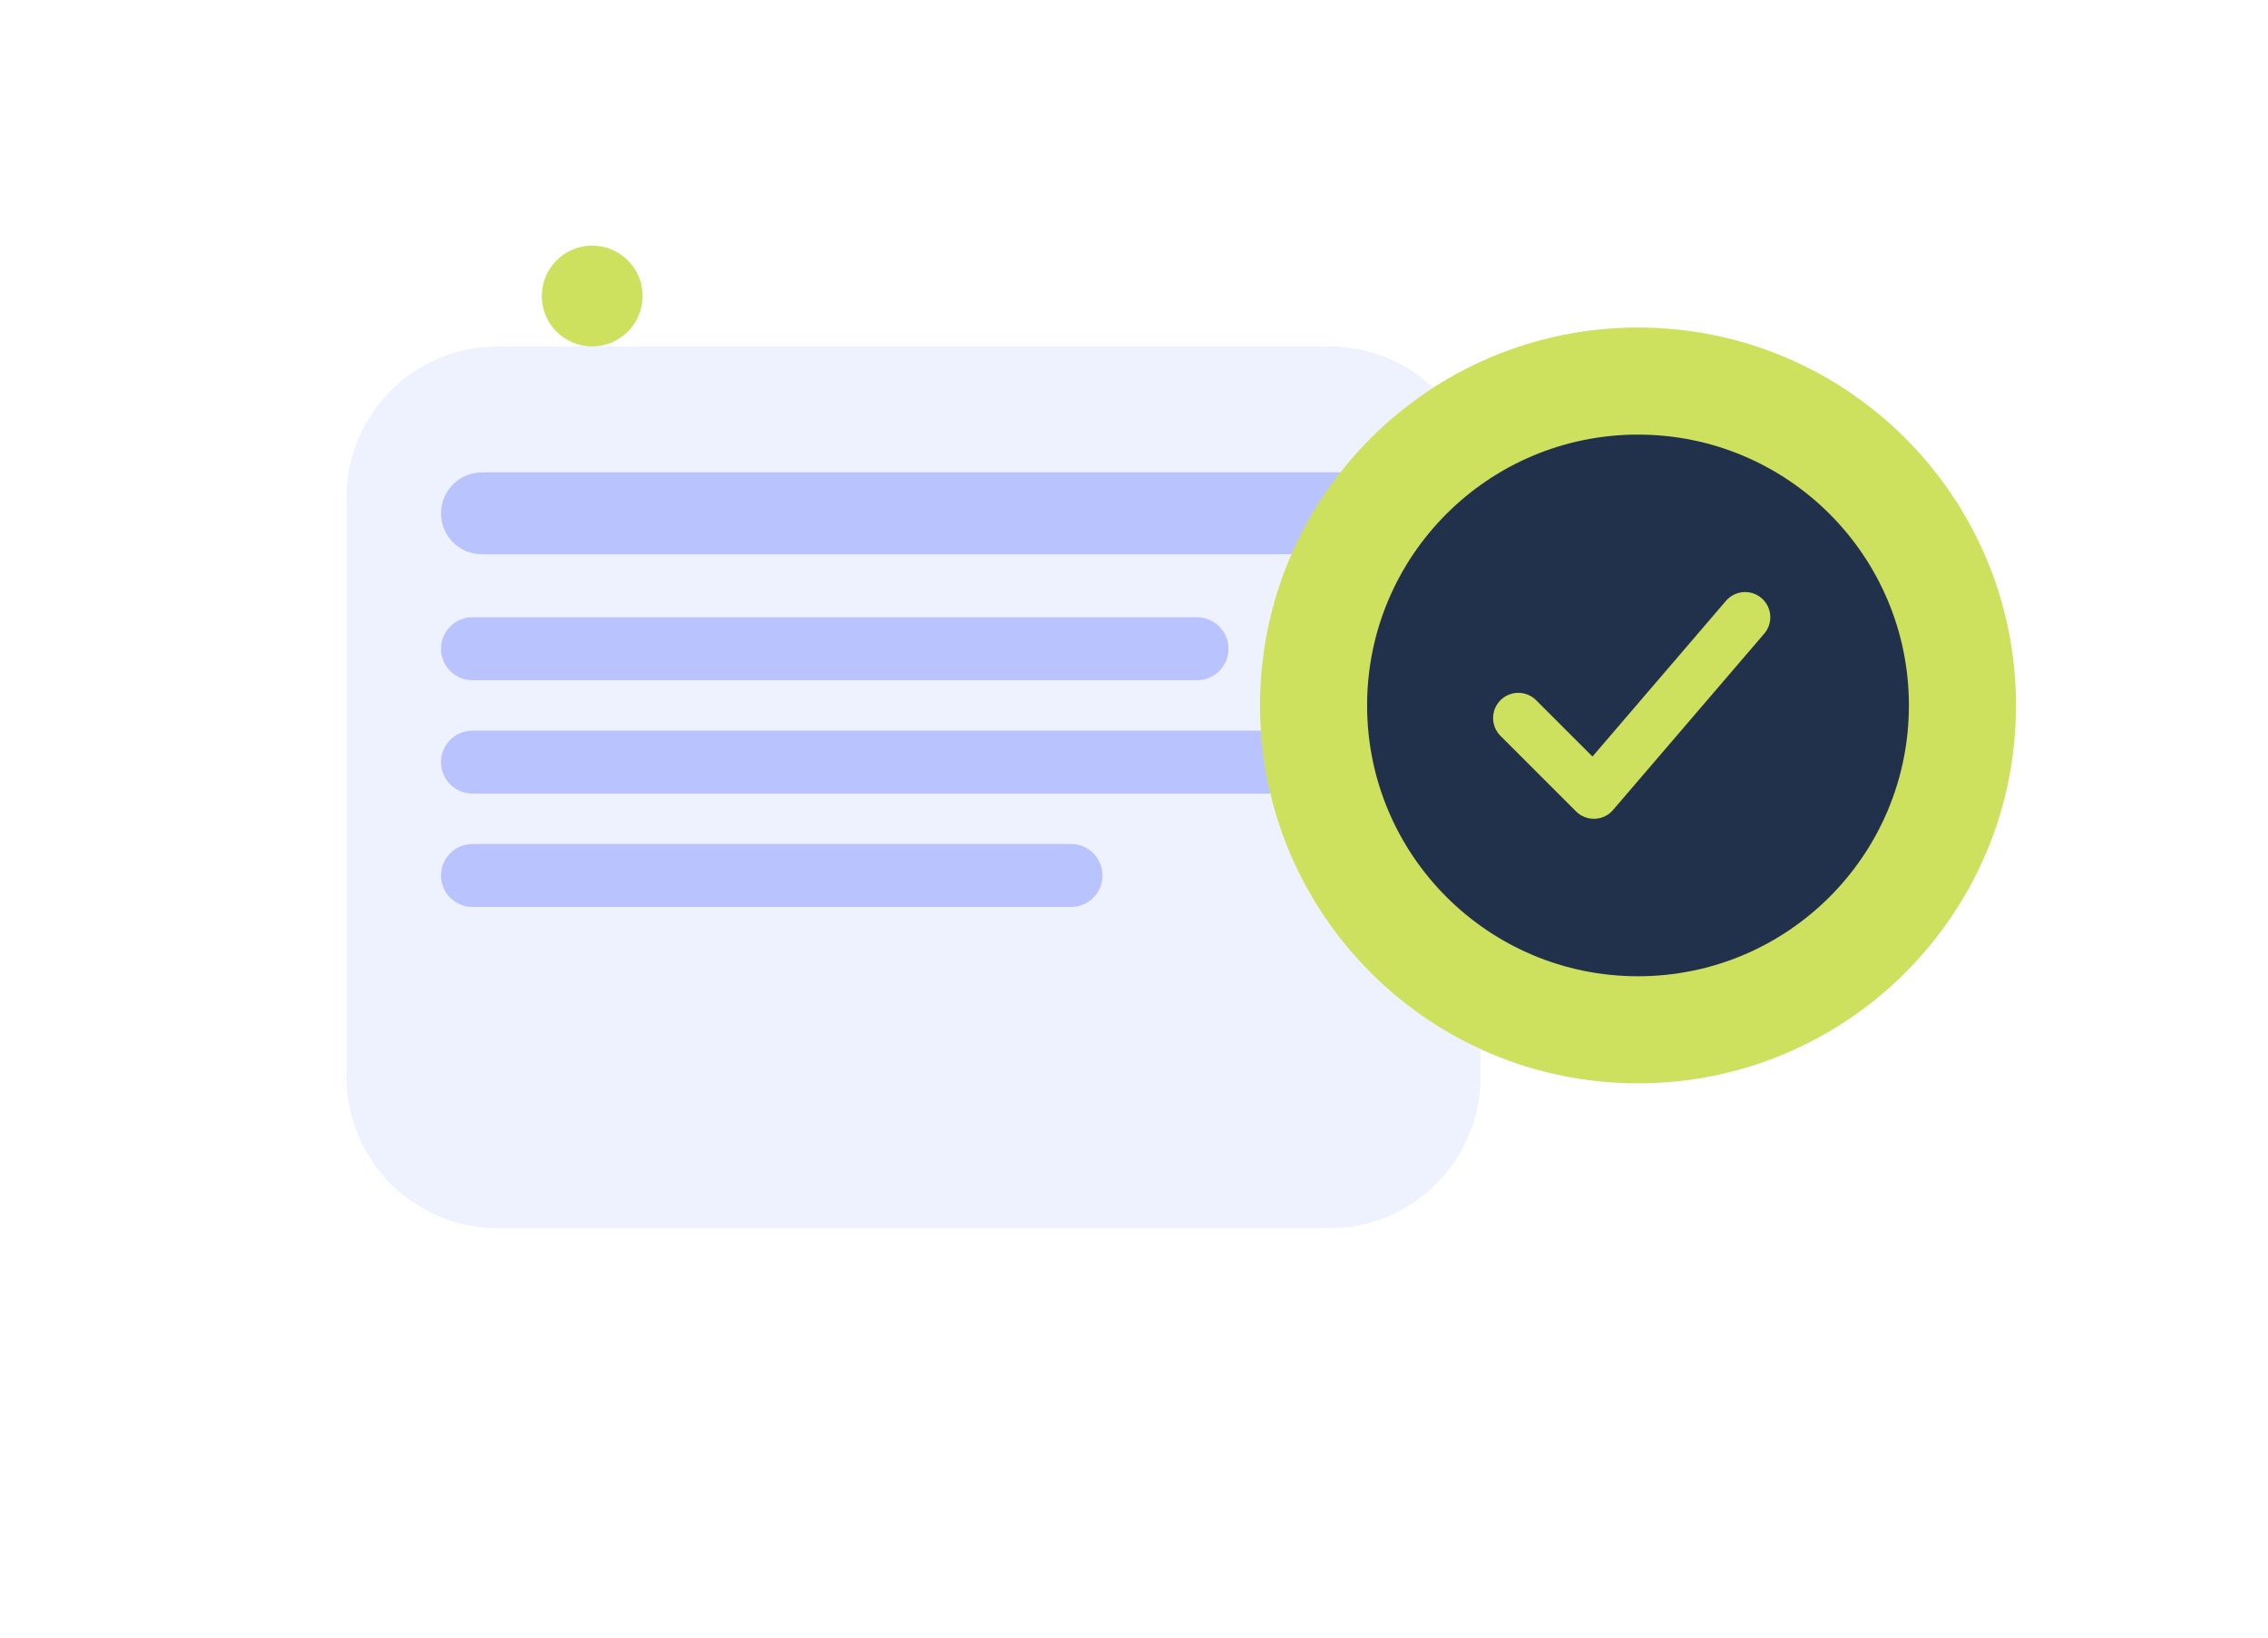
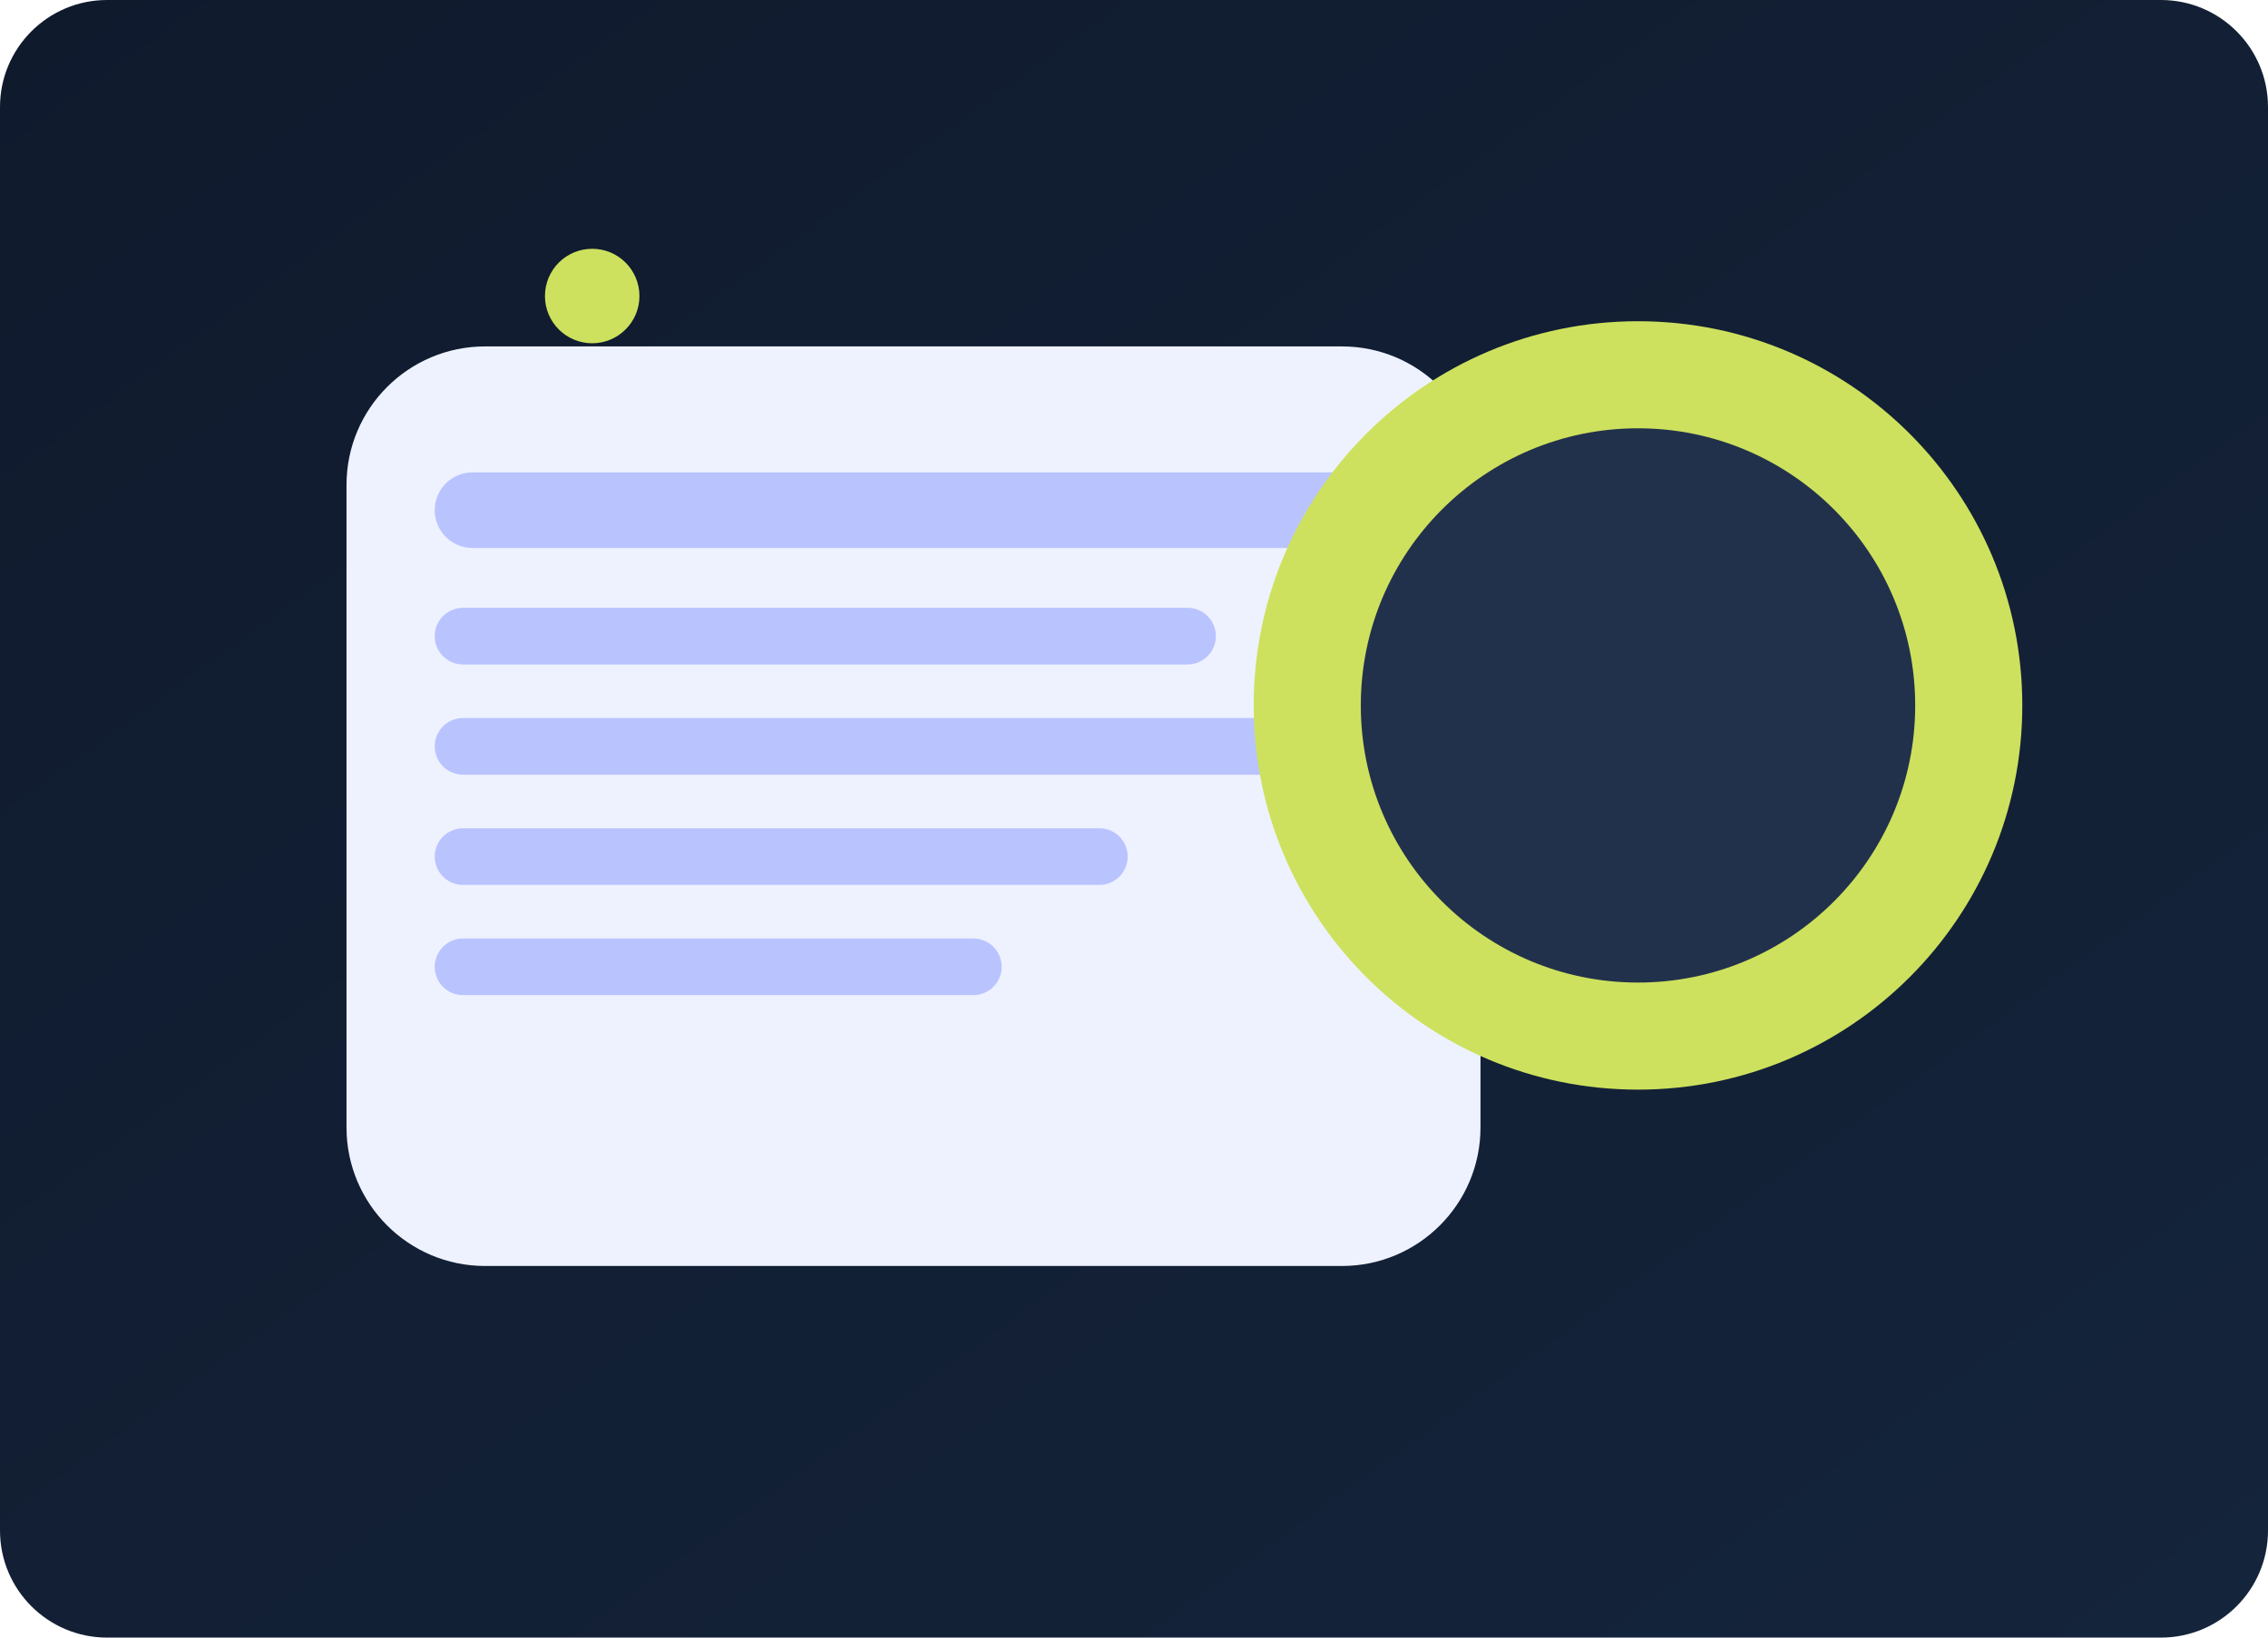
- <svg xmlns="http://www.w3.org/2000/svg" viewBox="0 0 720 520">
-   <rect width="720" height="520" fill="none" />
-   <rect x="110" y="110" width="360" height="280" rx="48" fill="#eef2ff" />
-   <rect x="140" y="150" width="300" height="26" rx="13" fill="#b9c4ff" />
-   <rect x="140" y="196" width="250" height="20" rx="10" fill="#b9c4ff" />
-   <rect x="140" y="232" width="278" height="20" rx="10" fill="#b9c4ff" />
-   <rect x="140" y="268" width="210" height="20" rx="10" fill="#b9c4ff" />
-   <circle cx="520" cy="224" r="120" fill="#cde15e" />
-   <circle cx="520" cy="224" r="86" fill="#22314b" />
-   <path d="M482 228l24 24 48-56" stroke="#cde15e" stroke-width="16" fill="none" stroke-linecap="round" stroke-linejoin="round" />
-   <circle cx="188" cy="94" r="16" fill="#cde15e" />
+ <svg xmlns="http://www.w3.org/2000/svg" viewBox="0 0 720 520" role="img" aria-label="Checklist anamnesi completata">
+   <defs>
+     <linearGradient id="bg2" x1="0" y1="0" x2="1" y2="1">
+       <stop offset="0" stop-color="#101a2d" />
+       <stop offset="1" stop-color="#14243b" />
+     </linearGradient>
+     <style>
+       .pulse{animation:pulse 2.4s ease-in-out infinite}
+       .draw{stroke-dasharray:220;stroke-dashoffset:220;animation:draw 2.8s ease-in-out infinite}
+       .dot{animation:dot .9s ease-in-out infinite alternate}
+       @keyframes pulse{0%,100%{transform:scale(1)}50%{transform:scale(1.03)}}
+       @keyframes draw{0%,12%{stroke-dashoffset:220}35%,100%{stroke-dashoffset:0}}
+       @keyframes dot{from{opacity:.5}to{opacity:1}}
+     </style>
+   </defs>
+   <rect width="720" height="520" rx="34" fill="url(#bg2)" />
+   <g class="pulse" transform-origin="292px 250px">
+     <rect x="110" y="110" width="360" height="292" rx="44" fill="#eef2ff" />
+     <rect x="138" y="150" width="304" height="24" rx="12" fill="#b9c4ff" />
+     <rect x="138" y="193" width="248" height="18" rx="9" fill="#b9c4ff" />
+     <rect x="138" y="228" width="274" height="18" rx="9" fill="#b9c4ff" />
+     <rect x="138" y="263" width="220" height="18" rx="9" fill="#b9c4ff" />
+     <rect x="138" y="298" width="180" height="18" rx="9" fill="#b9c4ff" />
+   </g>
+   <g transform-origin="520px 224px" class="pulse">
+     <circle cx="520" cy="224" r="122" fill="#cde15e" />
+     <circle cx="520" cy="224" r="88" fill="#22314b" />
+     <path class="draw" d="M482 228l24 24 48-56" stroke="#d7ef74" stroke-width="16" fill="none" stroke-linecap="round" stroke-linejoin="round" />
+   </g>
+   <circle class="dot" cx="188" cy="94" r="15" fill="#cde15e" />
</svg>
